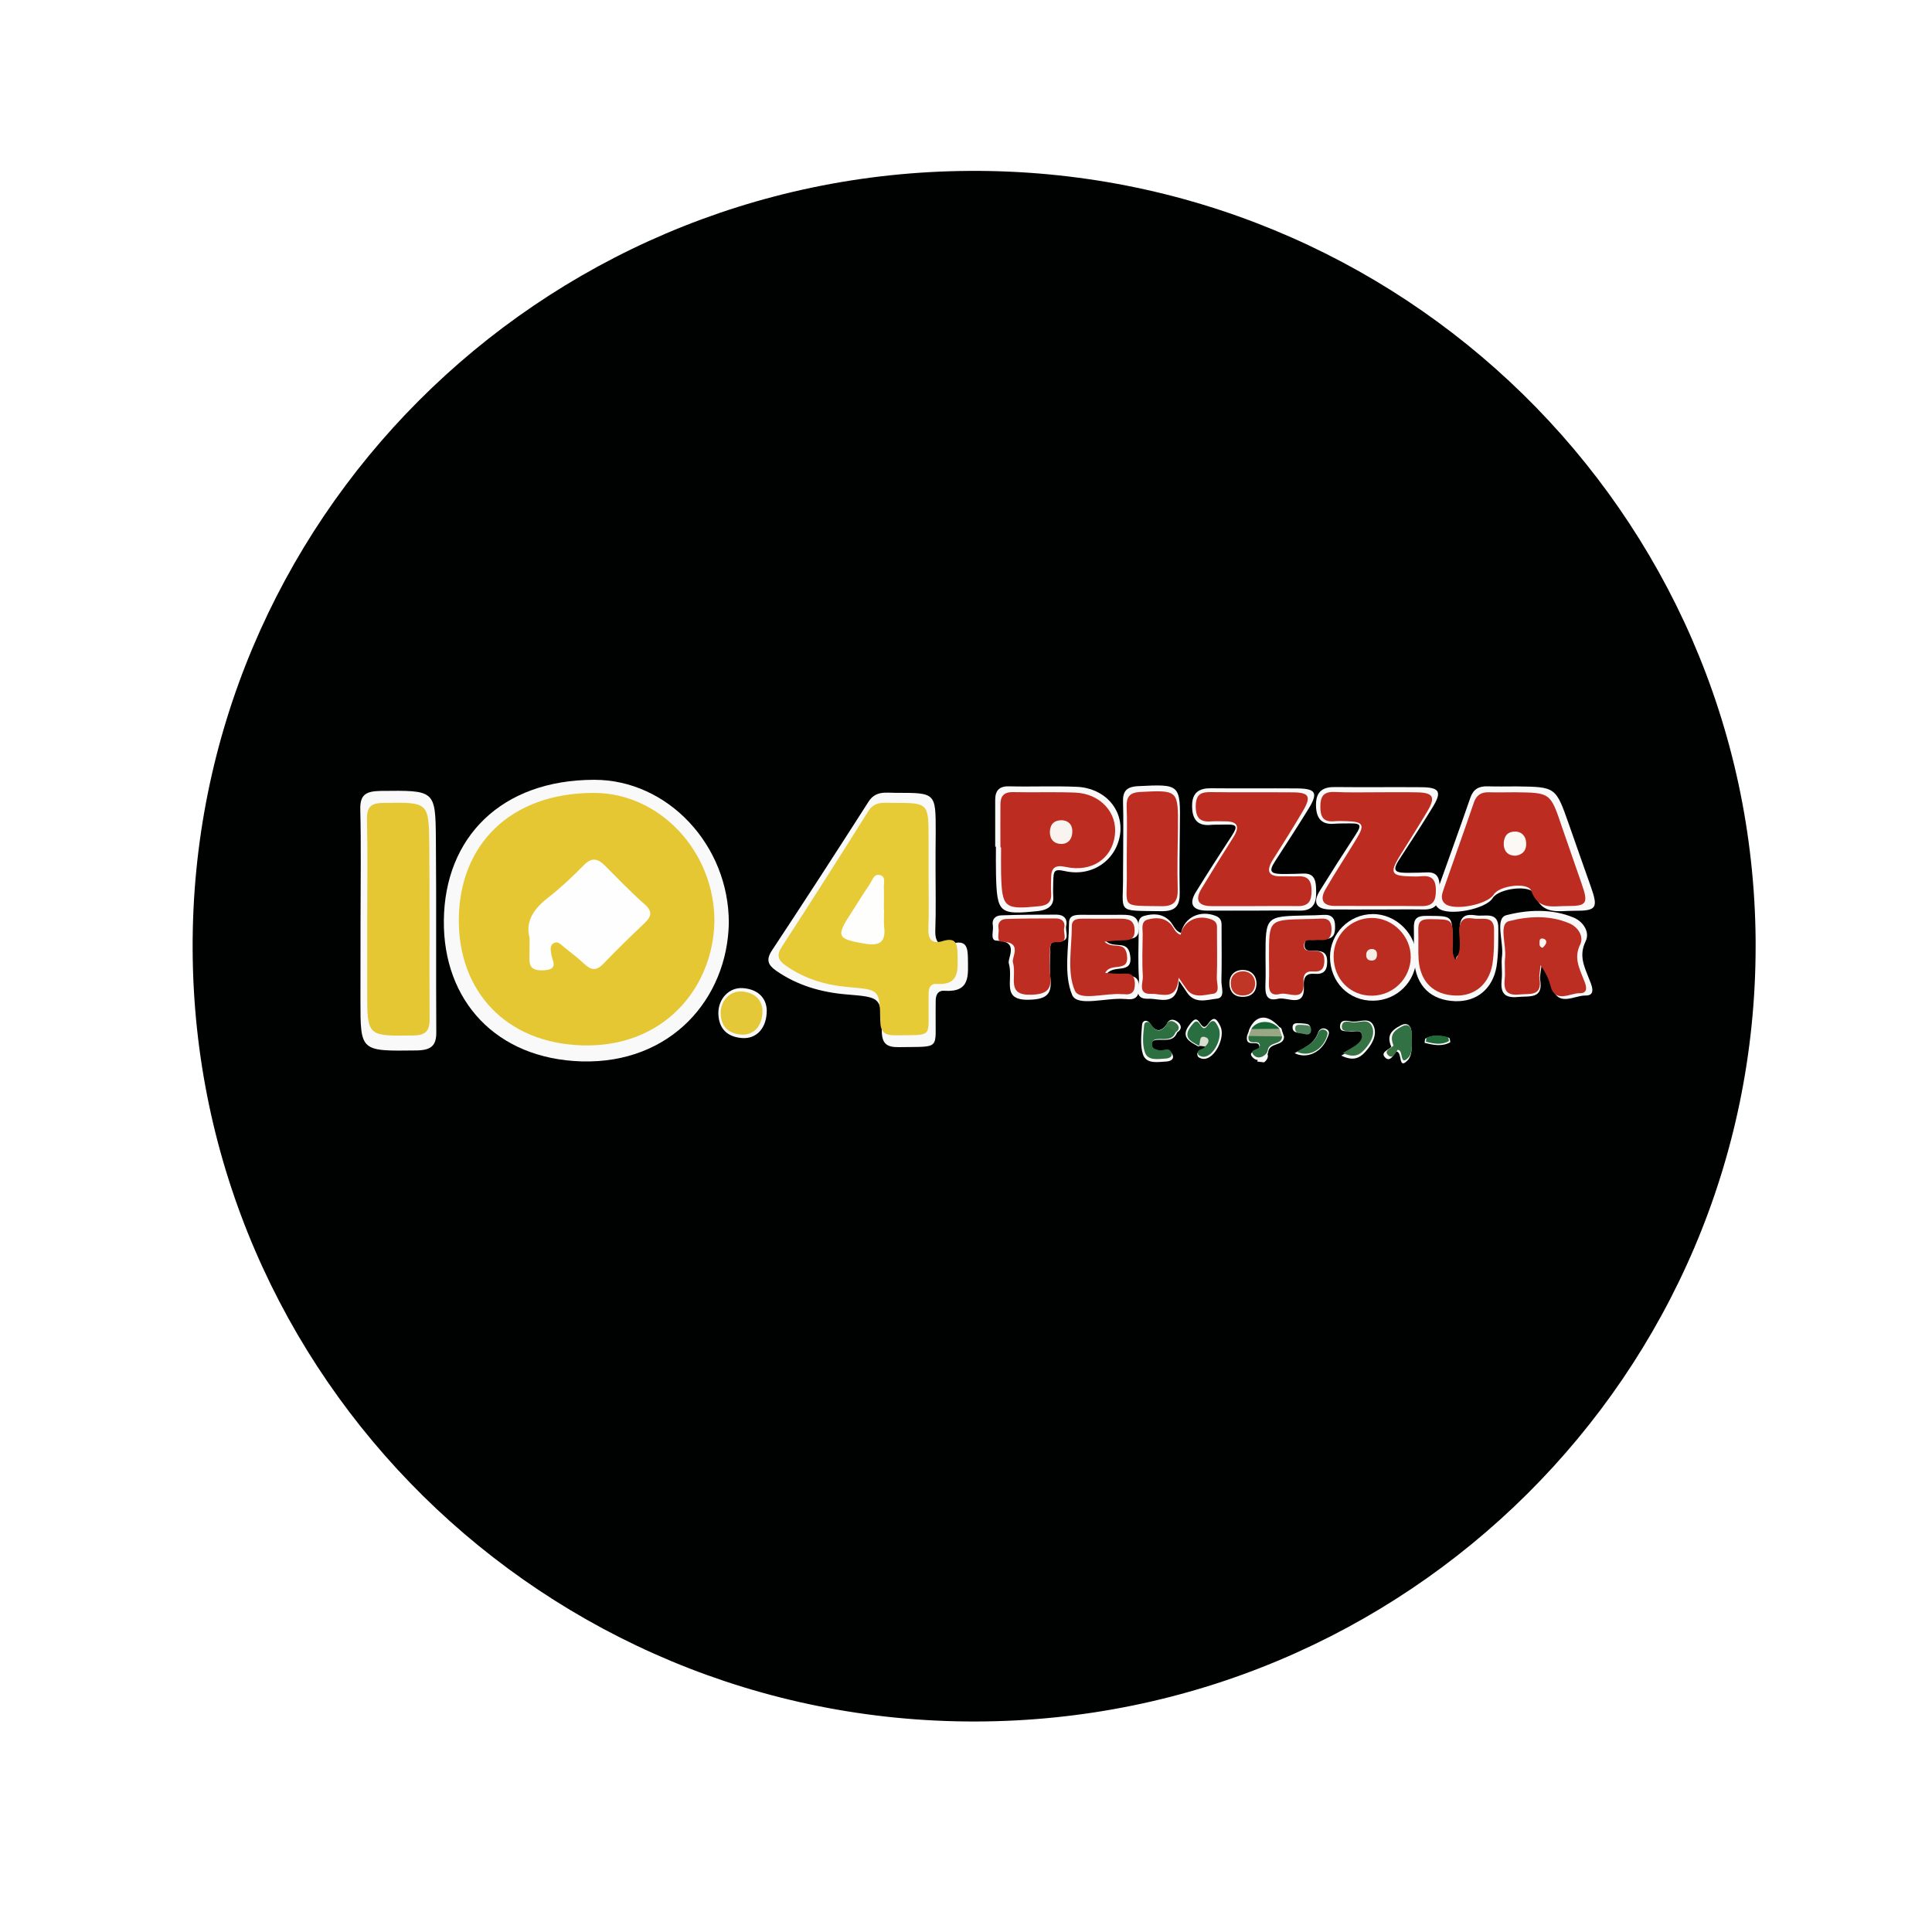
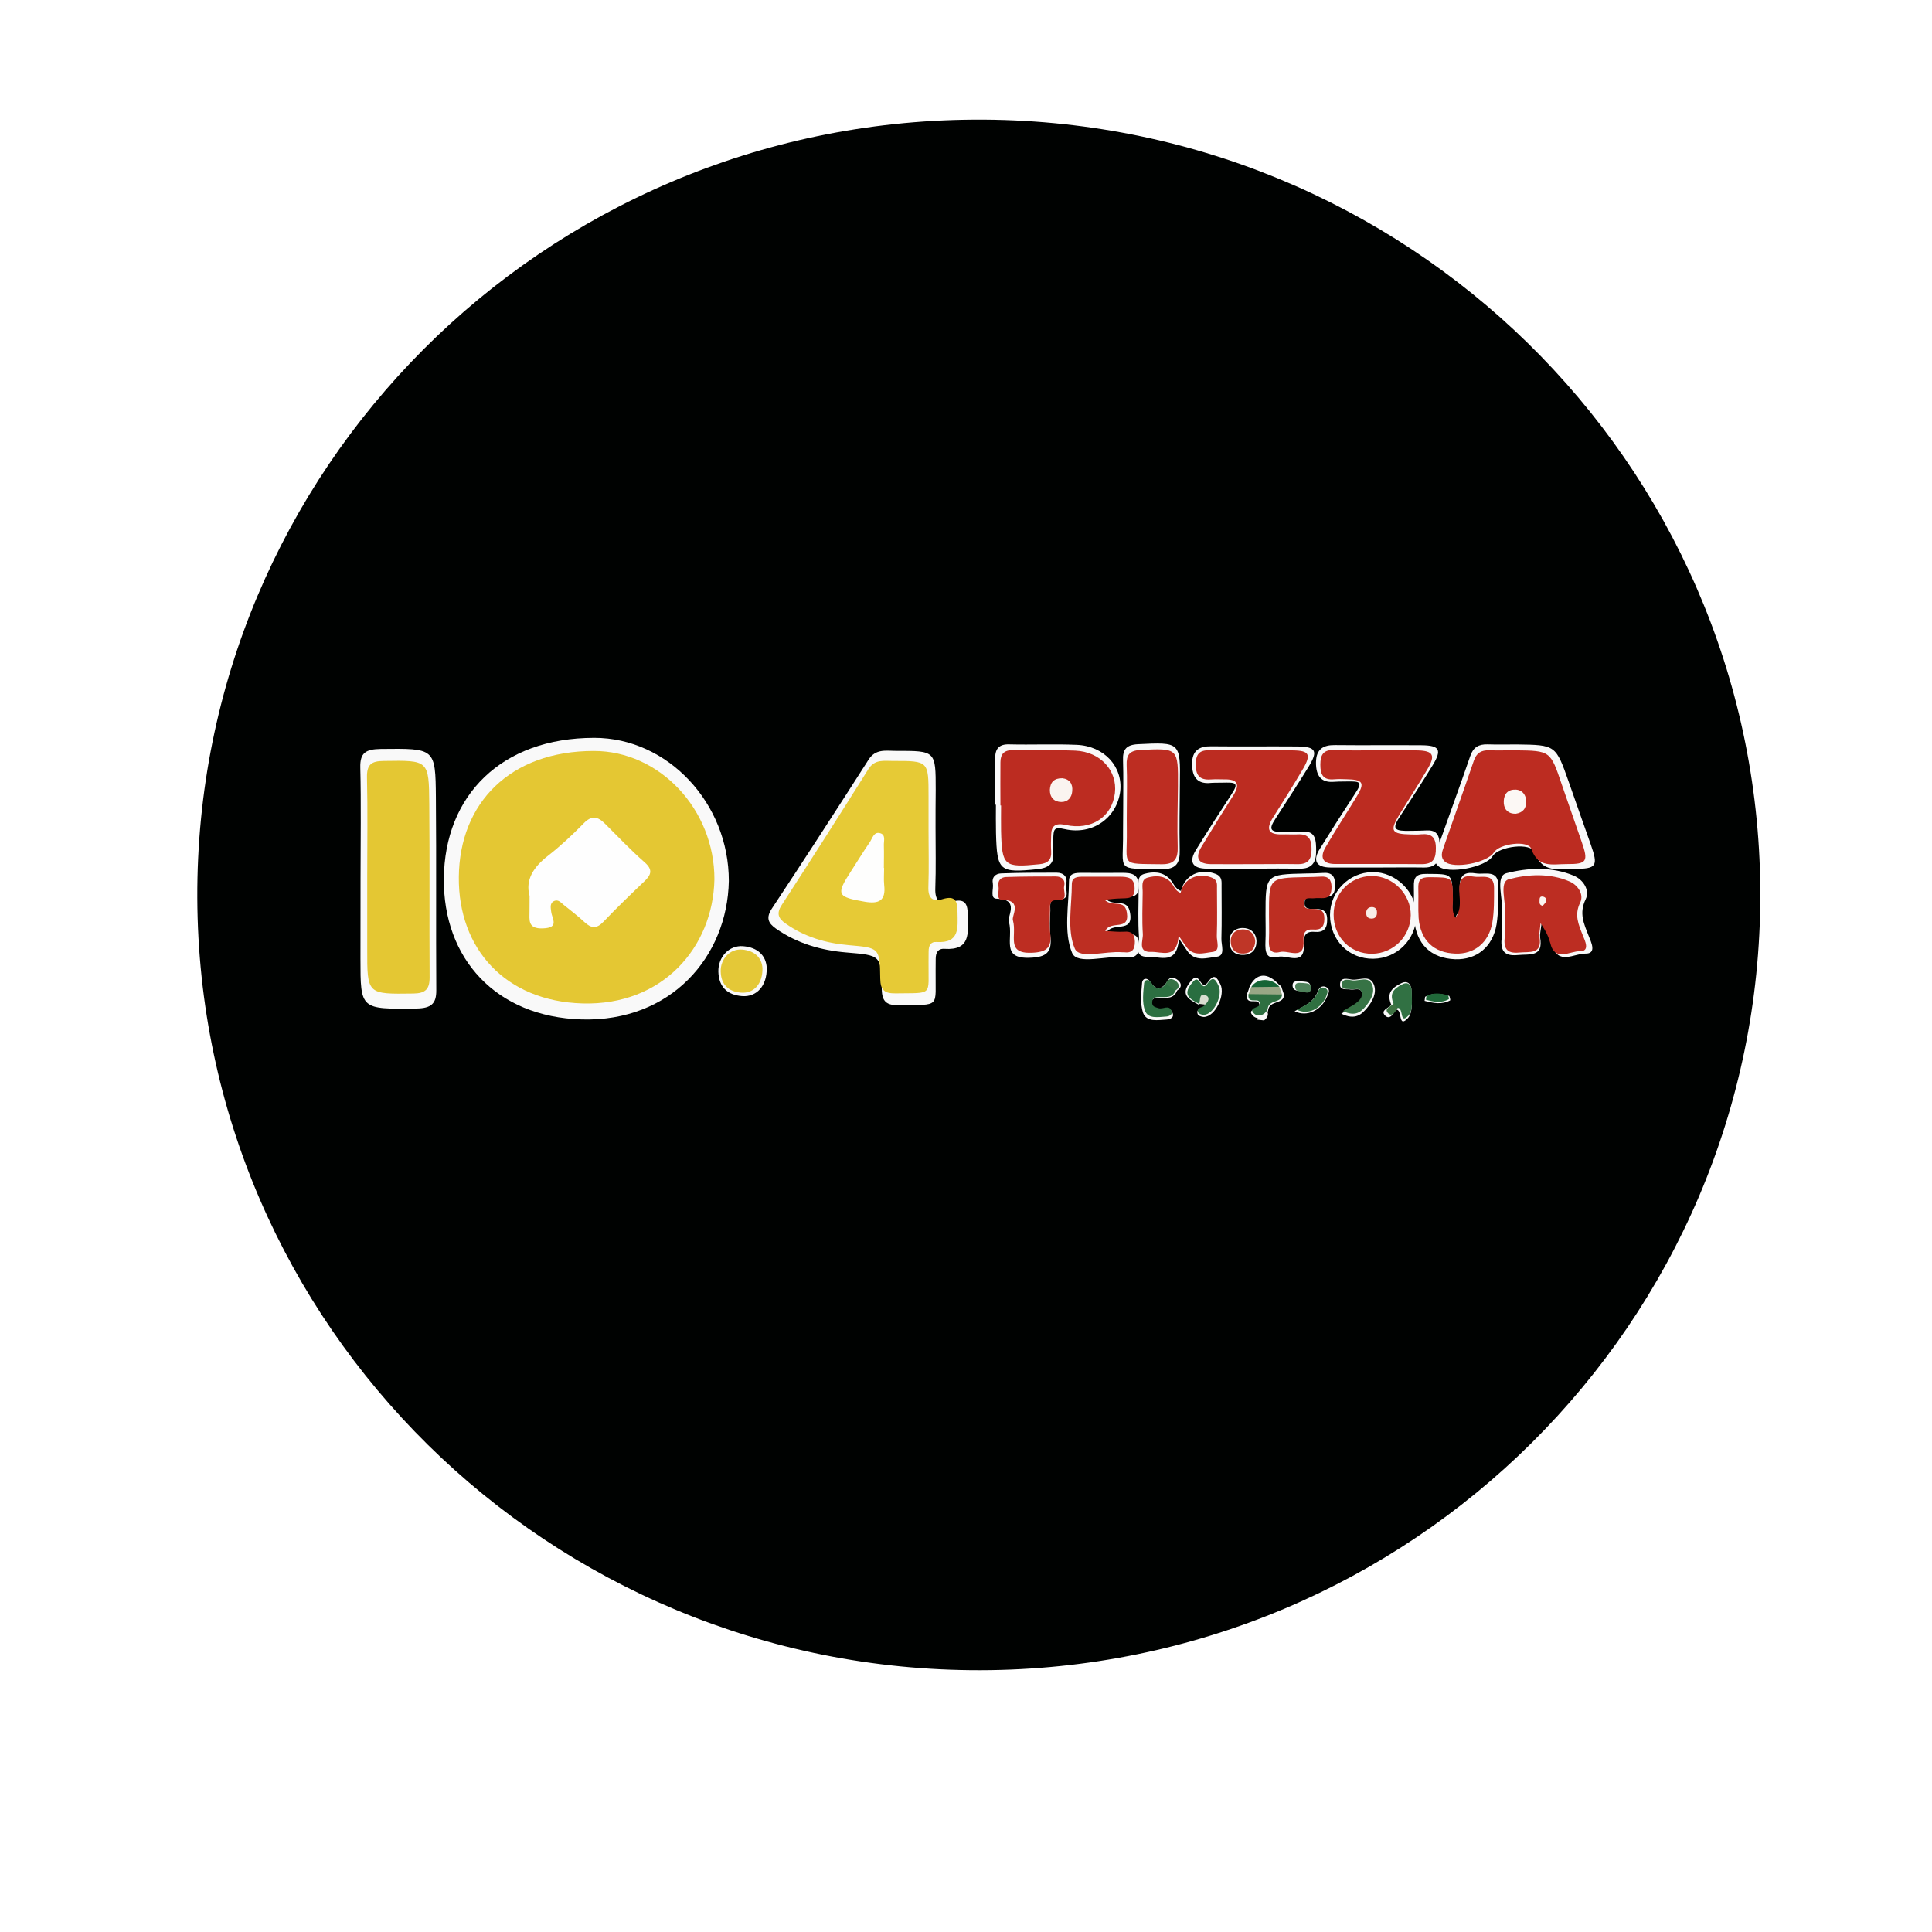
<svg xmlns="http://www.w3.org/2000/svg" version="1.1" id="Layer_1" x="0px" y="0px" width="24px" height="24px" viewBox="0 0 24 24" enable-background="new 0 0 24 24" xml:space="preserve">
  <defs id="defs8893" />
-   <path style="fill:#000201;fill-opacity:1;stroke-width:3.713" id="path2106" d="M 21.809,11.754 A 9.708,9.631 0 0 1 12.12,21.385 9.708,9.631 0 0 1 2.393,11.792 9.708,9.631 0 0 1 12.044,2.123 9.708,9.631 0 0 1 21.809,11.679" />
-   <g id="g8888" transform="translate(0.1447527,1.765983)">
+   <path style="fill:#000201;fill-opacity:1;stroke-width:3.713" id="path2106" d="M 21.867,11.117 A 9.708,9.631 0 0 1 12.178,20.748 9.708,9.631 0 0 1 2.451,11.155 9.708,9.631 0 0 1 12.102,1.486 9.708,9.631 0 0 1 21.867,11.042" />
+   <g id="g8888" transform="translate(0.1447527,1.244873)">
    <g id="g8814">
      <path fill="#f9f9f9" d="M 8.909,9.7 C 8.891,10.642 8.188,11.45 7.081,11.419 6.017,11.388 5.359,10.663 5.369,9.669 5.378,8.639 6.081,7.921 7.238,7.921 8.15,7.921 8.911,8.732 8.909,9.7 Z" id="path8746" />
      <path fill="#f9f9f9" d="m 11.477,9.038 c 0,0.251 0.006,0.503 -0.003,0.755 -0.005,0.151 0.057,0.208 0.199,0.166 0.178,-0.053 0.204,0.029 0.206,0.176 0.001,0.211 0.036,0.428 -0.291,0.407 -0.083,-0.006 -0.109,0.052 -0.109,0.124 0,0.047 0,0.094 -10e-4,0.141 -0.006,0.478 0.073,0.426 -0.457,0.435 -0.15,0.002 -0.21,-0.042 -0.212,-0.201 C 10.804,10.617 10.795,10.623 10.37,10.587 10.056,10.561 9.758,10.475 9.496,10.292 9.396,10.222 9.368,10.156 9.445,10.04 9.85,9.428 10.249,8.811 10.645,8.192 10.733,8.054 10.861,8.083 10.985,8.083 11.479,8.082 11.479,8.082 11.479,8.567 11.477,8.724 11.477,8.88 11.477,9.038 Z" id="path8748" />
      <path fill="#f9f9f9" d="M 4.334,9.656 C 4.334,9.2 4.342,8.745 4.331,8.289 4.327,8.109 4.395,8.062 4.586,8.059 5.258,8.052 5.265,8.045 5.27,8.661 5.277,9.46 5.27,10.26 5.275,11.058 5.276,11.222 5.213,11.28 5.03,11.283 4.332,11.292 4.333,11.298 4.333,10.664 4.334,10.328 4.334,9.992 4.334,9.656 Z" id="path8750" />
      <path fill="#f9f9f9" d="m 18.695,8.003 c 0.486,0.006 0.486,0.006 0.648,0.466 0.089,0.259 0.183,0.518 0.273,0.776 0.095,0.27 0.075,0.305 -0.209,0.303 C 19.22,9.547 19.013,9.609 18.918,9.342 18.875,9.218 18.473,9.268 18.398,9.39 18.311,9.531 17.84,9.619 17.723,9.515 17.654,9.457 17.681,9.384 17.703,9.319 17.842,8.927 17.985,8.537 18.12,8.145 c 0.037,-0.108 0.105,-0.146 0.215,-0.143 0.122,0.004 0.241,10e-4 0.36,10e-4 z" id="path8752" />
      <path fill="#f9f9f9" d="m 12.218,8.752 c 0,-0.195 0,-0.389 0,-0.584 10e-4,-0.111 0.048,-0.169 0.171,-0.166 0.281,0.007 0.563,-0.006 0.843,0.006 0.342,0.015 0.574,0.273 0.539,0.578 -0.04,0.323 -0.339,0.547 -0.688,0.469 -0.138,-0.031 -0.14,0 -0.144,0.132 0,0.071 -0.004,0.113 0,0.184 C 12.95,9.489 12.865,9.54 12.746,9.552 12.27,9.601 12.24,9.578 12.228,9.101 12.225,8.985 12.227,8.869 12.227,8.751 12.225,8.752 12.223,8.752 12.218,8.752 Z" id="path8754" />
      <path fill="#f9f9f9" d="m 15.445,9.546 c -0.198,0 -0.399,0.001 -0.598,0 -0.188,-10e-4 -0.224,-0.091 -0.133,-0.236 0.143,-0.231 0.289,-0.459 0.438,-0.686 0.1,-0.151 0.053,-0.15 -0.12,-0.146 -0.056,0 -0.109,0 -0.164,0.005 -0.132,0.004 -0.206,-0.067 -0.204,-0.242 0,-0.167 0.095,-0.217 0.235,-0.215 0.376,0.004 0.701,-10e-4 1.075,0.002 0.227,0.003 0.257,0.056 0.139,0.249 -0.135,0.219 -0.275,0.434 -0.413,0.648 -0.1,0.15 -0.055,0.17 0.142,0.166 0.073,-0.002 0.129,-10e-4 0.201,-0.005 0.16,-0.008 0.162,0.112 0.162,0.248 0,0.132 -0.052,0.214 -0.199,0.212 -0.197,-0.003 -0.36,-10e-4 -0.561,0 z" id="path8756" />
      <path fill="#f9f9f9" d="m 13.808,8.79 c 0,-0.196 0.004,-0.392 -0.002,-0.586 C 13.8,8.068 13.843,8.008 13.991,8 14.515,7.974 14.52,7.973 14.512,8.491 14.51,8.764 14.504,9.038 14.51,9.312 c 0.005,0.166 -0.043,0.244 -0.228,0.241 -0.579,-0.009 -0.47,0.034 -0.476,-0.458 0,-0.101 0.002,-0.203 0.002,-0.305 z" id="path8758" />
      <path fill="#f9f9f9" d="m 19.007,10.213 c -0.014,0.112 -0.025,0.15 -0.02,0.186 0.044,0.25 -0.129,0.205 -0.277,0.22 -0.185,0.018 -0.216,-0.069 -0.2,-0.222 0.01,-0.095 -0.009,-0.192 0.004,-0.287 0.021,-0.176 -0.092,-0.468 0.053,-0.507 0.262,-0.068 0.566,-0.085 0.84,0.031 0.12,0.052 0.2,0.182 0.146,0.292 -0.085,0.175 -0.022,0.304 0.038,0.457 0.026,0.068 0.107,0.223 -0.044,0.218 -0.133,-0.003 -0.346,0.153 -0.41,-0.114 -0.019,-0.078 -0.046,-0.146 -0.13,-0.274 z" id="path8760" />
      <path fill="#f9f9f9" d="m 14.501,10.417 c -0.025,0.332 -0.235,0.218 -0.379,0.224 C 13.925,10.649 14.01,10.485 14.004,10.392 13.991,10.202 13.998,10.009 14,9.818 14.002,9.742 13.971,9.639 14.07,9.611 c 0.105,-0.029 0.22,-0.032 0.313,0.059 0.05,0.049 0.066,0.129 0.144,0.153 0.041,-0.195 0.237,-0.288 0.431,-0.211 0.082,0.033 0.072,0.093 0.072,0.155 0,0.216 0.004,0.432 -0.002,0.646 -0.004,0.079 0.054,0.215 -0.057,0.227 -0.119,0.012 -0.272,0.071 -0.37,-0.076 -0.022,-0.032 -0.043,-0.065 -0.1,-0.147 z" id="path8762" />
      <path fill="#f9f9f9" d="m 17.934,10.178 c 0.102,-0.14 0.047,-0.287 0.054,-0.419 0.006,-0.156 0.087,-0.172 0.203,-0.154 0.109,0.018 0.279,-0.055 0.277,0.157 0,0.159 0.002,0.321 -0.022,0.477 -0.048,0.281 -0.249,0.441 -0.514,0.432 -0.301,-0.011 -0.483,-0.186 -0.509,-0.493 -0.01,-0.136 0,-0.272 -0.004,-0.407 -0.004,-0.119 0.027,-0.162 0.164,-0.16 0.315,0.003 0.312,-0.009 0.317,0.297 0.002,0.082 -0.025,0.17 0.034,0.27 z" id="path8764" />
      <path fill="#f9f9f9" d="m 16.916,10.665 c -0.304,0.005 -0.537,-0.229 -0.539,-0.542 0,-0.292 0.235,-0.53 0.526,-0.534 0.294,-0.005 0.551,0.25 0.547,0.544 -0.006,0.293 -0.239,0.528 -0.534,0.532 z" id="path8766" />
      <path fill="#f9f9f9" d="m 13.586,9.917 c 0.105,0.112 0.277,-0.02 0.308,0.182 0.042,0.261 -0.225,0.096 -0.3,0.251 0.102,0.004 0.185,0.016 0.263,0.01 0.104,-0.008 0.146,0.031 0.147,0.134 0.004,0.113 -0.037,0.165 -0.153,0.151 -0.008,-0.002 -0.016,0 -0.023,-10e-4 -0.228,-0.02 -0.59,0.101 -0.654,-0.05 -0.109,-0.259 -0.041,-0.593 -0.039,-0.897 0,-0.098 0.085,-0.099 0.16,-0.099 0.167,10e-4 0.333,10e-4 0.5,0 0.113,0 0.204,0.011 0.208,0.162 0.002,0.155 -0.102,0.133 -0.194,0.138 -0.064,0.003 -0.124,0.01 -0.223,0.019 z" id="path8768" />
      <path fill="#f9f9f9" d="m 15.576,10.12 c 0,-0.503 0,-0.503 0.503,-0.514 0.072,-10e-4 0.146,-0.002 0.216,-0.007 0.102,-0.007 0.145,0.04 0.145,0.141 0.002,0.091 -0.016,0.158 -0.126,0.158 -0.039,0 -0.081,-0.003 -0.12,10e-4 -0.05,0.005 -0.124,-0.024 -0.132,0.059 -0.012,0.102 0.072,0.087 0.132,0.087 0.092,0.002 0.148,0.022 0.148,0.136 0,0.117 -0.049,0.159 -0.159,0.15 -0.107,-0.009 -0.137,0.049 -0.131,0.146 0.018,0.291 -0.204,0.136 -0.32,0.164 -0.155,0.039 -0.161,-0.071 -0.157,-0.185 0.005,-0.112 0.001,-0.225 0.001,-0.336 z" id="path8770" />
      <path fill="#f9f9f9" d="M 12.39,10.212 C 12.355,10.149 12.536,9.925 12.236,9.919 12.15,9.918 12.2,9.798 12.189,9.733 12.173,9.651 12.223,9.607 12.293,9.605 12.522,9.596 12.751,9.596 12.98,9.596 c 0.089,0 0.14,0.052 0.12,0.139 -0.016,0.07 0.064,0.201 -0.096,0.19 -0.122,-0.007 -0.101,0.072 -0.101,0.14 -0.005,0.104 -0.011,0.209 0,0.312 0.024,0.204 -0.042,0.27 -0.26,0.276 -0.355,0.012 -0.2,-0.236 -0.253,-0.441 z" id="path8772" />
      <path fill="#f9f9f9" d="m 9.38,10.778 c 0.004,0.224 -0.125,0.365 -0.307,0.351 -0.181,-0.014 -0.289,-0.113 -0.294,-0.304 -0.004,-0.18 0.132,-0.33 0.307,-0.316 0.18,0.014 0.286,0.116 0.294,0.269 z" id="path8774" />
      <path fill="#f9f9f9" d="m 15.464,10.448 c 0,0.101 -0.056,0.163 -0.154,0.169 -0.1,0.006 -0.171,-0.038 -0.181,-0.146 -0.011,-0.121 0.062,-0.187 0.163,-0.188 0.09,-10e-4 0.168,0.053 0.172,0.165 z" id="path8776" />
      <path fill="#f9f9f9" d="m 15.473,11.421 c 0.022,-0.047 -0.004,-0.152 0.094,-0.117 0.062,0.022 0.043,0.088 -0.009,0.127 -0.03,-0.003 -0.058,-0.006 -0.085,-0.01 z" id="path8778" />
      <g id="g8804">
        <path fill="#f9f9f9" d="m 14.743,11.234 c -0.115,-0.062 -0.232,-0.12 -0.104,-0.279 0.046,-0.056 0.075,-0.086 0.12,-0.016 0.044,0.064 0.063,0.072 0.114,0 0.067,-0.09 0.102,-0.039 0.143,0.045 0.063,0.129 -0.063,0.401 -0.205,0.404 -0.028,10e-4 -0.072,-0.016 -0.078,-0.036 -0.027,-0.083 0.078,-0.057 0.095,-0.108 -0.02,-0.056 -0.054,-0.025 -0.085,-0.01 z" id="path8780" />
        <path fill="#f9f9f9" d="m 14.478,11.059 c -0.041,0.109 -0.134,0.091 -0.221,0.092 -0.046,0 -0.097,0 -0.102,0.066 -0.005,0.065 0.042,0.07 0.091,0.086 0.059,0.02 0.149,-0.059 0.179,0.046 0.014,0.047 -0.035,0.068 -0.075,0.071 -0.109,0.006 -0.252,0.037 -0.296,-0.086 -0.037,-0.114 -0.021,-0.25 -0.011,-0.375 0.007,-0.053 0.066,-0.063 0.102,-0.007 0.063,0.099 0.127,0.106 0.199,0.013 0.064,0.002 0.151,-0.025 0.134,0.094 z" id="path8782" />
        <path fill="#f9f9f9" d="m 16.517,11.347 c 0.083,-0.049 0.133,-0.072 0.176,-0.104 0.051,-0.039 0.104,-0.087 0.083,-0.156 -0.021,-0.07 -0.093,-0.032 -0.144,-0.04 -0.051,-0.009 -0.132,0.015 -0.13,-0.063 0.002,-0.099 0.098,-0.066 0.149,-0.06 0.094,0.011 0.222,-0.066 0.271,0.062 0.039,0.1 -0.015,0.205 -0.081,0.285 -0.07,0.085 -0.149,0.162 -0.324,0.076 z" id="path8784" />
        <path fill="#f9f9f9" d="m 17.139,11.238 c -0.055,-0.127 -0.018,-0.2 0.123,-0.269 0.103,-0.05 0.127,0.051 0.127,0.085 0.002,0.118 0.022,0.277 -0.044,0.348 -0.128,0.138 -0.063,-0.115 -0.149,-0.105 -0.05,0.01 -0.073,-0.006 -0.057,-0.059 z" id="path8786" />
        <path fill="#f9f9f9" d="m 15.806,11.112 c -0.002,0.125 -0.183,0.063 -0.198,0.196 -0.008,0.058 -0.118,0.139 -0.19,0.063 -0.092,-0.098 0.124,-0.059 0.076,-0.157 -0.024,-0.055 -0.17,0.034 -0.148,-0.108 0.154,-0.093 0.306,-0.104 0.46,0.006 z" id="path8788" />
        <path fill="#f9f9f9" d="m 15.937,11.317 c 0.12,-0.065 0.246,-0.116 0.292,-0.255 0.015,-0.043 0.054,-0.065 0.096,-0.047 0.061,0.026 0.037,0.072 0.016,0.119 -0.071,0.172 -0.249,0.259 -0.404,0.183 z" id="path8790" />
        <path fill="#f9f9f9" d="m 15.806,11.112 c -0.153,-0.002 -0.309,-0.005 -0.461,-0.007 0.012,-0.032 0.024,-0.064 0.037,-0.097 0.128,-0.075 0.257,-0.069 0.387,-0.005 0.012,0.037 0.025,0.073 0.037,0.109 z" id="path8792" />
        <path fill="#f9f9f9" d="m 15.781,11.03 c -0.129,0.001 -0.257,0.003 -0.388,0.004 -0.087,0.151 0.055,-0.42 0.388,-0.004 z" id="path8794" />
        <path fill="#f9f9f9" d="m 17.552,11.188 c 0.006,-0.038 0.004,-0.05 0.009,-0.052 0.095,-0.051 0.194,-0.037 0.295,-0.01 0.008,0.002 0.018,0.053 0.014,0.056 -0.104,0.056 -0.21,0.034 -0.318,0.006 z" id="path8796" />
        <path fill="#f9f9f9" d="m 16.021,10.946 c 0.052,0.008 0.122,-0.006 0.112,0.083 -0.009,0.052 -0.049,0.057 -0.09,0.043 -0.049,-0.016 -0.128,0.005 -0.131,-0.073 -0.001,-0.072 0.066,-0.051 0.109,-0.053 z" id="path8798" />
        <path fill="#f9f9f9" d="m 14.478,11.059 c -0.045,-0.031 -0.088,-0.063 -0.134,-0.094 0.031,-0.079 0.091,-0.077 0.144,-0.034 0.044,0.036 0.054,0.09 -0.01,0.128 z" id="path8800" />
        <path fill="#f9f9f9" d="m 17.139,11.238 c 0.02,0.02 0.039,0.04 0.057,0.059 -0.033,0.051 -0.076,0.133 -0.135,0.073 -0.062,-0.064 0.043,-0.092 0.078,-0.132 z" id="path8802" />
      </g>
      <path fill="#f9f9f9" d="M 6.348,9.93 C 6.287,9.71 6.4,9.532 6.601,9.376 6.777,9.239 6.94,9.086 7.096,8.926 7.208,8.81 7.293,8.829 7.395,8.931 7.575,9.112 7.751,9.296 7.942,9.464 8.063,9.571 8.027,9.643 7.932,9.733 7.742,9.915 7.552,10.096 7.37,10.287 7.277,10.385 7.203,10.382 7.11,10.294 7.017,10.206 6.915,10.129 6.816,10.048 6.779,10.019 6.744,9.976 6.69,10 6.624,10.029 6.641,10.096 6.647,10.147 6.659,10.251 6.766,10.372 6.533,10.38 6.32,10.387 6.347,10.264 6.347,10.138 6.348,10.083 6.348,10.026 6.348,9.93 Z" id="path8806" />
      <path fill="#f9f9f9" d="m 11.26,9.542 c 0,0.079 -0.008,0.161 10e-4,0.238 0.024,0.213 -0.07,0.263 -0.267,0.229 C 10.608,9.943 10.59,9.912 10.802,9.584 10.888,9.451 10.972,9.315 11.063,9.185 11.1,9.131 11.119,9.031 11.211,9.061 c 0.074,0.025 0.042,0.11 0.046,0.171 0.004,0.103 10e-4,0.207 10e-4,0.311 0,-10e-4 0.002,-10e-4 0.002,-10e-4 z" id="path8808" />
      <path fill="#f9f9f9" d="m 18.087,10.152 c 0.004,0.054 -0.018,0.088 -0.063,0.093 -0.054,0.004 -0.089,-0.024 -0.085,-0.084 0.002,-0.047 0.033,-0.074 0.076,-0.075 0.047,-0.003 0.074,0.025 0.072,0.066 z" id="path8810" />
      <path fill="#f9f9f9" d="m 16.984,9.532 c -0.198,0 -0.397,10e-4 -0.598,0 -0.189,-10e-4 -0.225,-0.091 -0.133,-0.236 0.143,-0.23 0.289,-0.459 0.438,-0.686 0.1,-0.151 0.053,-0.149 -0.12,-0.147 -0.056,0 -0.109,0.001 -0.164,0.005 -0.132,0.005 -0.206,-0.066 -0.204,-0.243 0.002,-0.167 0.095,-0.216 0.235,-0.214 0.376,0.004 0.701,-10e-4 1.075,0.002 0.226,0.002 0.257,0.056 0.139,0.249 -0.133,0.219 -0.275,0.433 -0.414,0.648 -0.097,0.149 -0.054,0.171 0.143,0.166 0.072,-0.001 0.131,-0.001 0.201,-0.005 0.159,-0.007 0.159,0.113 0.159,0.248 0,0.133 -0.049,0.215 -0.196,0.213 -0.198,-0.003 -0.359,0 -0.561,0 z" id="path8812" />
    </g>
    <path fill="#e4c733" d="M 8.73,9.679 C 8.713,10.524 8.084,11.249 7.091,11.22 6.136,11.193 5.547,10.543 5.555,9.651 5.563,8.728 6.194,8.084 7.231,8.084 8.05,8.083 8.732,8.811 8.73,9.679 Z" id="path8816" />
    <path fill="#e6ca36" d="m 11.39,9.084 c 0,0.229 0.006,0.459 -0.002,0.689 -0.005,0.138 0.051,0.19 0.178,0.151 0.159,-0.048 0.183,0.027 0.184,0.162 0.002,0.192 0.032,0.389 -0.261,0.371 -0.075,-0.005 -0.097,0.048 -0.098,0.113 0,0.043 0,0.086 -10e-4,0.129 -0.005,0.436 0.066,0.388 -0.409,0.396 C 10.845,11.097 10.792,11.057 10.79,10.912 10.785,10.524 10.777,10.53 10.397,10.496 10.115,10.472 9.848,10.394 9.612,10.226 9.523,10.163 9.498,10.102 9.567,9.996 9.93,9.437 10.289,8.874 10.643,8.309 c 0.08,-0.126 0.194,-0.1 0.305,-0.101 0.442,-10e-4 0.442,0 0.442,0.442 0,0.147 0,0.291 0,0.434 z" id="path8818" />
    <path fill="#e4c733" d="M 4.417,9.64 C 4.417,9.231 4.424,8.823 4.414,8.414 4.411,8.252 4.467,8.209 4.624,8.208 5.178,8.2 5.184,8.194 5.188,8.746 c 0.006,0.717 0,1.434 0.004,2.15 10e-4,0.146 -0.051,0.199 -0.202,0.201 -0.574,0.008 -0.574,0.013 -0.573,-0.555 0,-0.301 0,-0.602 0,-0.902 z" id="path8820" />
    <path fill="#bc2c21" d="m 18.677,8.076 c 0.438,0.005 0.438,0.005 0.58,0.427 0.081,0.237 0.165,0.473 0.246,0.709 0.086,0.246 0.066,0.279 -0.187,0.277 C 19.147,9.488 18.962,9.544 18.878,9.301 18.839,9.188 18.481,9.234 18.412,9.345 18.333,9.473 17.91,9.554 17.805,9.459 17.744,9.405 17.768,9.34 17.789,9.279 c 0.123,-0.357 0.252,-0.713 0.374,-1.072 0.033,-0.099 0.094,-0.134 0.19,-0.131 0.108,0.003 0.215,0 0.324,0 z" id="path8822" />
    <path fill="#bc2c21" d="m 12.283,8.761 c 0,-0.179 -0.002,-0.356 0,-0.535 0,-0.102 0.044,-0.154 0.155,-0.152 0.259,0.006 0.516,-0.004 0.774,0.006 0.313,0.013 0.526,0.249 0.493,0.527 -0.035,0.296 -0.292,0.467 -0.613,0.396 -0.127,-0.028 -0.179,0.011 -0.179,0.132 -0.002,0.065 -0.004,0.13 0,0.193 0.007,0.107 -0.039,0.152 -0.146,0.163 -0.438,0.044 -0.465,0.024 -0.476,-0.412 -0.002,-0.106 0,-0.213 0,-0.318 -0.002,0 -0.006,0 -0.008,0 z" id="path8824" />
    <path fill="#bc2c21" d="m 15.441,9.49 c -0.181,0 -0.36,10e-4 -0.539,0 C 14.731,9.489 14.7,9.405 14.783,9.27 14.912,9.056 15.044,8.843 15.179,8.631 15.265,8.491 15.22,8.435 15.067,8.437 c -0.052,0.001 -0.102,-0.004 -0.15,0 -0.138,0.012 -0.208,-0.024 -0.208,-0.187 0.002,-0.156 0.07,-0.178 0.196,-0.176 0.339,0.005 0.676,0 1.012,0.003 0.202,0.002 0.229,0.051 0.124,0.231 -0.12,0.204 -0.246,0.404 -0.372,0.603 -0.088,0.14 -0.064,0.214 0.113,0.209 0.064,-0.002 0.13,0.003 0.192,0 0.133,-0.008 0.174,0.056 0.174,0.182 0,0.124 -0.037,0.189 -0.17,0.188 -0.178,-0.003 -0.359,0 -0.537,0 z" id="path8826" />
    <path fill="#bc2c21" d="m 16.966,8.076 c 0.165,0 0.331,-0.003 0.496,10e-4 0.198,0.004 0.229,0.06 0.125,0.234 -0.113,0.191 -0.233,0.378 -0.35,0.567 -0.12,0.2 -0.097,0.238 0.143,0.243 0.041,10e-4 0.086,0.003 0.129,-0.002 0.126,-0.012 0.183,0.036 0.183,0.169 0.002,0.132 -0.031,0.203 -0.177,0.202 -0.36,-0.004 -0.719,0 -1.077,-0.002 C 16.279,9.487 16.25,9.401 16.323,9.278 16.444,9.068 16.58,8.863 16.705,8.656 16.814,8.479 16.791,8.439 16.577,8.435 16.528,8.433 16.477,8.432 16.429,8.436 16.294,8.448 16.257,8.381 16.257,8.256 c 0,-0.125 0.037,-0.188 0.172,-0.184 0.178,0.009 0.359,0.004 0.537,0.004 z" id="path8828" />
    <path fill="#bd2d22" d="m 13.853,8.795 c 0,-0.178 0.006,-0.357 -0.002,-0.536 -0.004,-0.124 0.033,-0.179 0.168,-0.187 0.471,-0.024 0.473,-0.024 0.469,0.449 -0.003,0.25 -0.01,0.5 -0.003,0.75 0.005,0.151 -0.037,0.223 -0.203,0.22 -0.52,-0.008 -0.423,0.031 -0.429,-0.418 -0.002,-0.092 0,-0.185 0,-0.278 z" id="path8830" />
    <path fill="#bc2d22" d="m 18.993,10.224 c -0.01,0.1 -0.02,0.135 -0.014,0.167 0.037,0.224 -0.118,0.184 -0.253,0.197 -0.164,0.016 -0.193,-0.062 -0.178,-0.199 0.008,-0.085 -0.006,-0.172 0.004,-0.256 0.018,-0.16 -0.082,-0.422 0.048,-0.456 0.235,-0.062 0.508,-0.078 0.752,0.028 0.108,0.046 0.181,0.164 0.133,0.262 -0.076,0.155 -0.021,0.272 0.033,0.409 0.024,0.06 0.095,0.199 -0.039,0.196 -0.118,-0.004 -0.311,0.137 -0.366,-0.103 -0.02,-0.07 -0.043,-0.131 -0.12,-0.245 z" id="path8832" />
    <path fill="#bc2c21" d="m 14.497,10.379 c -0.021,0.298 -0.212,0.196 -0.34,0.201 -0.174,0.008 -0.1,-0.139 -0.105,-0.222 -0.011,-0.171 -0.004,-0.343 -0.002,-0.515 0.002,-0.068 -0.027,-0.161 0.062,-0.186 0.096,-0.026 0.199,-0.029 0.282,0.052 0.043,0.044 0.058,0.116 0.127,0.137 0.037,-0.175 0.215,-0.257 0.386,-0.189 0.076,0.029 0.066,0.084 0.066,0.139 0,0.193 0.005,0.387 -0.002,0.581 -0.004,0.07 0.049,0.192 -0.051,0.203 -0.105,0.012 -0.245,0.064 -0.331,-0.068 -0.022,-0.03 -0.041,-0.058 -0.092,-0.133 z" id="path8834" />
    <path fill="#bc2d21" d="m 17.934,10.158 c 0.091,-0.124 0.043,-0.256 0.049,-0.375 0.007,-0.14 0.079,-0.154 0.181,-0.138 0.1,0.017 0.253,-0.048 0.251,0.142 0,0.142 0.002,0.287 -0.021,0.427 -0.044,0.252 -0.225,0.396 -0.46,0.387 -0.27,-0.009 -0.433,-0.166 -0.456,-0.442 -0.008,-0.12 0,-0.243 -0.004,-0.364 -0.004,-0.106 0.025,-0.145 0.146,-0.143 0.282,0.004 0.28,-0.007 0.284,0.268 0.002,0.072 -0.021,0.15 0.03,0.238 z" id="path8836" />
    <path fill="#bc2d21" d="m 16.903,10.603 c -0.273,0.004 -0.481,-0.205 -0.481,-0.486 -0.002,-0.262 0.206,-0.476 0.47,-0.48 0.265,-0.003 0.492,0.226 0.488,0.489 -0.004,0.261 -0.214,0.472 -0.477,0.477 z" id="path8838" />
    <path fill="#bd2e22" d="m 13.577,9.932 c 0.096,0.1 0.25,-0.018 0.277,0.162 0.035,0.235 -0.203,0.086 -0.269,0.226 0.091,0.005 0.163,0.014 0.235,0.009 0.092,-0.007 0.129,0.027 0.133,0.12 0.002,0.102 -0.035,0.149 -0.139,0.135 -0.006,0 -0.014,0.001 -0.021,0 -0.204,-0.018 -0.529,0.09 -0.586,-0.045 -0.1,-0.232 -0.037,-0.533 -0.037,-0.804 0.002,-0.088 0.077,-0.089 0.144,-0.089 0.15,0 0.3,10e-4 0.449,0 0.102,0 0.185,0.01 0.187,0.145 0.002,0.138 -0.092,0.12 -0.174,0.125 -0.056,10e-4 -0.11,0.007 -0.199,0.016 z" id="path8840" />
    <path fill="#bd2e22" d="m 15.619,10.113 c 0,-0.452 0,-0.452 0.454,-0.462 0.064,-10e-4 0.129,-0.002 0.192,-0.006 0.092,-0.006 0.129,0.036 0.131,0.126 0,0.082 -0.018,0.143 -0.116,0.141 -0.035,0 -0.07,-0.002 -0.105,0.002 -0.046,0.005 -0.111,-0.021 -0.121,0.053 -0.01,0.09 0.067,0.077 0.119,0.079 0.085,0.001 0.134,0.02 0.134,0.121 0,0.105 -0.043,0.143 -0.14,0.135 -0.098,-0.007 -0.125,0.044 -0.119,0.132 0.018,0.26 -0.184,0.121 -0.29,0.147 -0.137,0.035 -0.145,-0.064 -0.139,-0.166 0.004,-0.101 0,-0.202 0,-0.302 z" id="path8842" />
    <path fill="#bd2d22" d="M 12.44,10.195 C 12.41,10.138 12.573,9.938 12.302,9.932 12.225,9.93 12.271,9.824 12.259,9.765 12.246,9.692 12.291,9.652 12.353,9.65 c 0.205,-0.007 0.41,-0.007 0.617,-0.007 0.079,0 0.124,0.046 0.104,0.125 -0.012,0.062 0.059,0.18 -0.084,0.17 -0.107,-0.006 -0.089,0.064 -0.091,0.125 -0.003,0.093 -0.009,0.188 0.002,0.28 0.022,0.183 -0.039,0.241 -0.234,0.248 -0.317,0.01 -0.179,-0.211 -0.227,-0.396 z" id="path8844" />
    <path fill="#e4c837" d="M 9.327,10.784 C 9.33,10.978 9.219,11.098 9.061,11.086 8.906,11.073 8.812,10.989 8.808,10.823 8.804,10.669 8.922,10.539 9.073,10.551 c 0.155,0.012 0.247,0.101 0.254,0.233 z" id="path8846" />
    <path fill="#296e40" d="m 14.75,11.225 c -0.106,-0.056 -0.21,-0.107 -0.094,-0.251 0.04,-0.05 0.064,-0.078 0.107,-0.014 0.038,0.059 0.057,0.065 0.102,0 0.061,-0.081 0.092,-0.035 0.127,0.04 0.058,0.116 -0.059,0.36 -0.185,0.362 -0.022,10e-4 -0.064,-0.015 -0.068,-0.032 -0.024,-0.073 0.07,-0.05 0.085,-0.097 -0.018,-0.05 -0.048,-0.022 -0.074,-0.008 z" id="path8848" />
    <path fill="#2c6f41" d="m 14.458,11.058 c -0.037,0.098 -0.12,0.082 -0.199,0.083 -0.042,10e-4 -0.087,0 -0.091,0.061 -0.004,0.059 0.037,0.063 0.08,0.077 0.055,0.018 0.135,-0.053 0.162,0.041 0.011,0.042 -0.033,0.061 -0.068,0.063 -0.098,0.006 -0.227,0.033 -0.264,-0.076 -0.037,-0.103 -0.021,-0.225 -0.01,-0.338 0.004,-0.046 0.059,-0.057 0.089,-0.005 0.056,0.089 0.114,0.095 0.181,0.011 0.056,0.001 0.134,-0.023 0.12,0.083 z" id="path8850" />
    <path fill="#377345" d="m 16.537,11.314 c 0.075,-0.045 0.118,-0.065 0.157,-0.093 0.045,-0.034 0.094,-0.079 0.076,-0.14 -0.02,-0.064 -0.084,-0.03 -0.13,-0.037 -0.046,-0.008 -0.116,0.013 -0.116,-0.056 0.003,-0.088 0.088,-0.06 0.133,-0.054 0.086,0.009 0.199,-0.059 0.244,0.056 0.035,0.089 -0.012,0.182 -0.072,0.255 -0.062,0.077 -0.135,0.146 -0.292,0.069 z" id="path8852" />
    <path fill="#317143" d="m 17.166,11.222 c -0.047,-0.115 -0.014,-0.179 0.112,-0.241 0.09,-0.044 0.112,0.046 0.114,0.076 0,0.106 0.019,0.248 -0.039,0.312 -0.116,0.125 -0.059,-0.103 -0.137,-0.093 -0.042,0.007 -0.062,-0.008 -0.05,-0.054 z" id="path8854" />
    <path fill="#bf3627" d="m 15.448,10.449 c -0.003,0.091 -0.053,0.146 -0.141,0.151 -0.088,0.005 -0.152,-0.034 -0.162,-0.131 -0.011,-0.108 0.056,-0.167 0.148,-0.169 0.08,-0.001 0.148,0.048 0.155,0.149 z" id="path8856" />
    <path fill="#2e6f41" d="m 15.781,11.109 c -0.002,0.113 -0.162,0.057 -0.178,0.176 -0.007,0.052 -0.108,0.125 -0.173,0.057 -0.082,-0.088 0.114,-0.053 0.069,-0.142 -0.021,-0.049 -0.151,0.032 -0.134,-0.097 0.141,-0.083 0.28,-0.092 0.416,0.006 z" id="path8858" />
    <path fill="#2f7041" d="m 15.966,11.299 c 0.107,-0.059 0.219,-0.104 0.263,-0.229 0.013,-0.038 0.048,-0.058 0.085,-0.042 0.052,0.024 0.03,0.065 0.015,0.107 -0.065,0.154 -0.225,0.231 -0.363,0.164 z" id="path8860" />
    <path fill="#99a785" d="m 15.781,11.109 c -0.137,-0.002 -0.277,-0.004 -0.415,-0.005 0.012,-0.029 0.023,-0.058 0.033,-0.087 0.116,-0.067 0.233,-0.062 0.349,-0.004 0.01,0.032 0.023,0.064 0.033,0.096 z" id="path8862" />
    <path fill="#156535" d="m 15.748,11.013 c -0.115,10e-4 -0.232,0.002 -0.349,0.004 0.07,-0.115 0.257,-0.118 0.349,-0.004 z" id="path8864" />
    <path fill="#206939" d="m 17.569,11.174 c 0.006,-0.035 0.004,-0.045 0.008,-0.047 0.085,-0.045 0.174,-0.033 0.263,-0.009 0.008,0.002 0.018,0.048 0.012,0.05 -0.092,0.051 -0.186,0.032 -0.283,0.006 z" id="path8866" />
    <path fill="#4e825a" d="m 16.042,10.966 c 0.046,0.007 0.107,-0.005 0.1,0.074 -0.006,0.046 -0.043,0.052 -0.078,0.04 -0.047,-0.015 -0.117,0.003 -0.119,-0.066 -0.003,-0.065 0.058,-0.047 0.097,-0.048 z" id="path8868" />
    <path fill="#377346" d="m 14.458,11.058 c -0.042,-0.027 -0.081,-0.056 -0.12,-0.084 0.026,-0.07 0.08,-0.069 0.126,-0.03 0.041,0.032 0.052,0.08 -0.006,0.114 z" id="path8870" />
    <path fill="#d8ddd0" d="m 14.75,11.225 c 0.021,-0.043 -0.005,-0.137 0.082,-0.106 0.057,0.021 0.039,0.079 -0.008,0.115 -0.025,-0.003 -0.05,-0.006 -0.074,-0.009 z" id="path8872" />
    <path fill="#3d7242" d="m 17.166,11.222 c 0.02,0.018 0.036,0.036 0.051,0.054 -0.027,0.044 -0.066,0.118 -0.119,0.065 -0.055,-0.059 0.038,-0.083 0.068,-0.119 z" id="path8874" />
    <path fill="#fefefe" d="M 6.434,9.885 C 6.379,9.688 6.48,9.528 6.66,9.388 6.817,9.266 6.965,9.127 7.104,8.985 7.205,8.88 7.281,8.897 7.372,8.989 7.534,9.151 7.692,9.317 7.864,9.468 7.973,9.564 7.94,9.628 7.855,9.708 7.684,9.871 7.514,10.035 7.351,10.206 7.267,10.294 7.202,10.29 7.117,10.211 7.034,10.133 6.942,10.064 6.853,9.992 6.821,9.965 6.788,9.926 6.741,9.947 6.681,9.973 6.697,10.033 6.702,10.079 6.713,10.172 6.808,10.281 6.599,10.288 6.408,10.295 6.433,10.184 6.433,10.071 6.434,10.021 6.434,9.971 6.434,9.885 Z" id="path8876" />
    <path fill="#fefefd" d="m 10.838,9.537 c 0,0.072 -0.006,0.144 0.001,0.214 0.022,0.191 -0.063,0.236 -0.24,0.206 -0.346,-0.059 -0.362,-0.087 -0.171,-0.381 0.078,-0.12 0.151,-0.241 0.232,-0.359 0.033,-0.048 0.051,-0.138 0.134,-0.11 0.067,0.022 0.038,0.099 0.041,0.152 0.003,0.093 0,0.187 0,0.279 0.002,-10e-4 0.003,-10e-4 0.003,-10e-4 z" id="path8878" />
    <path fill="#fcf8f5" d="M 18.684,8.864 C 18.594,8.865 18.545,8.819 18.536,8.737 18.53,8.651 18.561,8.573 18.657,8.565 c 0.089,-0.009 0.151,0.045 0.157,0.138 0.005,0.094 -0.042,0.148 -0.13,0.161 z" id="path8880" />
    <path fill="#faf4f0" d="m 13.052,8.423 c 0.09,0.01 0.132,0.07 0.123,0.16 C 13.169,8.665 13.118,8.719 13.038,8.718 12.95,8.717 12.895,8.66 12.897,8.565 12.902,8.472 12.95,8.421 13.052,8.423 Z" id="path8882" />
    <path fill="#fbf5f1" d="M 19.019,10.008 C 18.974,9.997 18.98,9.967 18.98,9.943 c 0,-0.024 0,-0.057 0.041,-0.05 0.031,0.006 0.05,0.028 0.041,0.057 -0.008,0.023 -0.029,0.041 -0.043,0.058 z" id="path8884" />
    <path fill="#f8eee8" d="m 16.96,10.083 c 0.004,0.049 -0.017,0.08 -0.057,0.083 -0.049,0.004 -0.08,-0.021 -0.076,-0.076 0.002,-0.042 0.029,-0.066 0.068,-0.067 0.042,-10e-4 0.065,0.025 0.065,0.06 z" id="path8886" />
  </g>
</svg>
